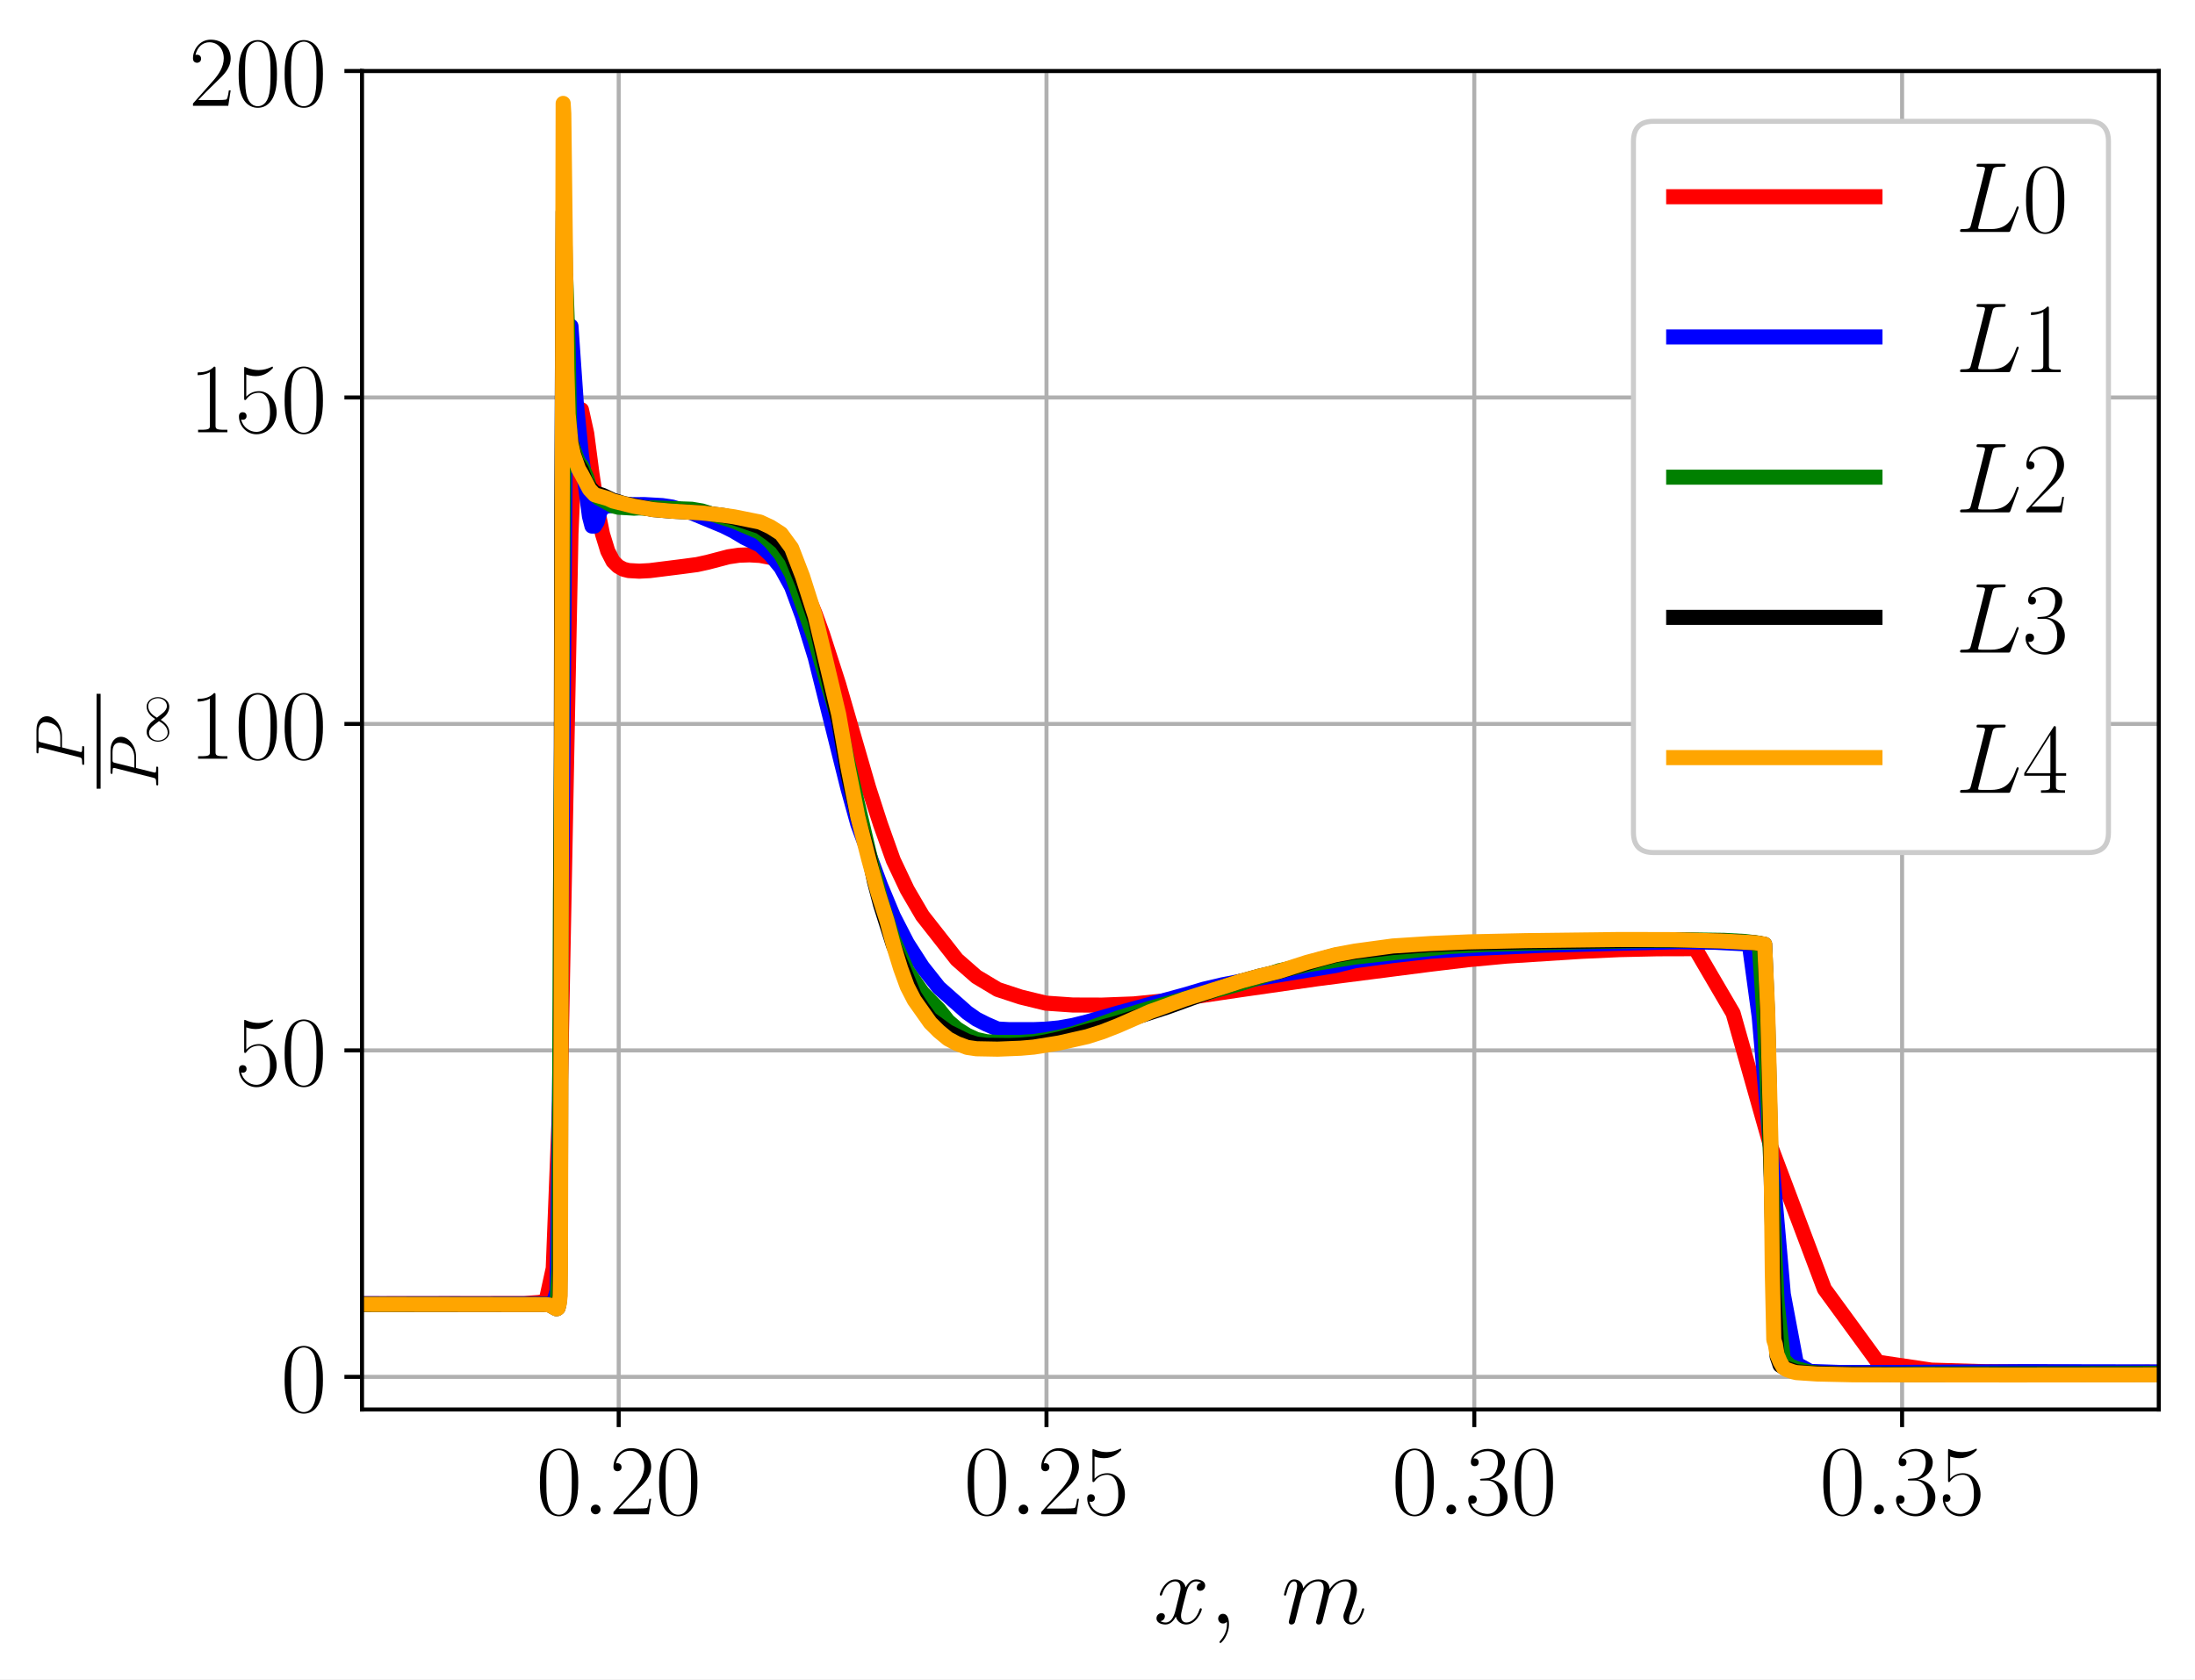
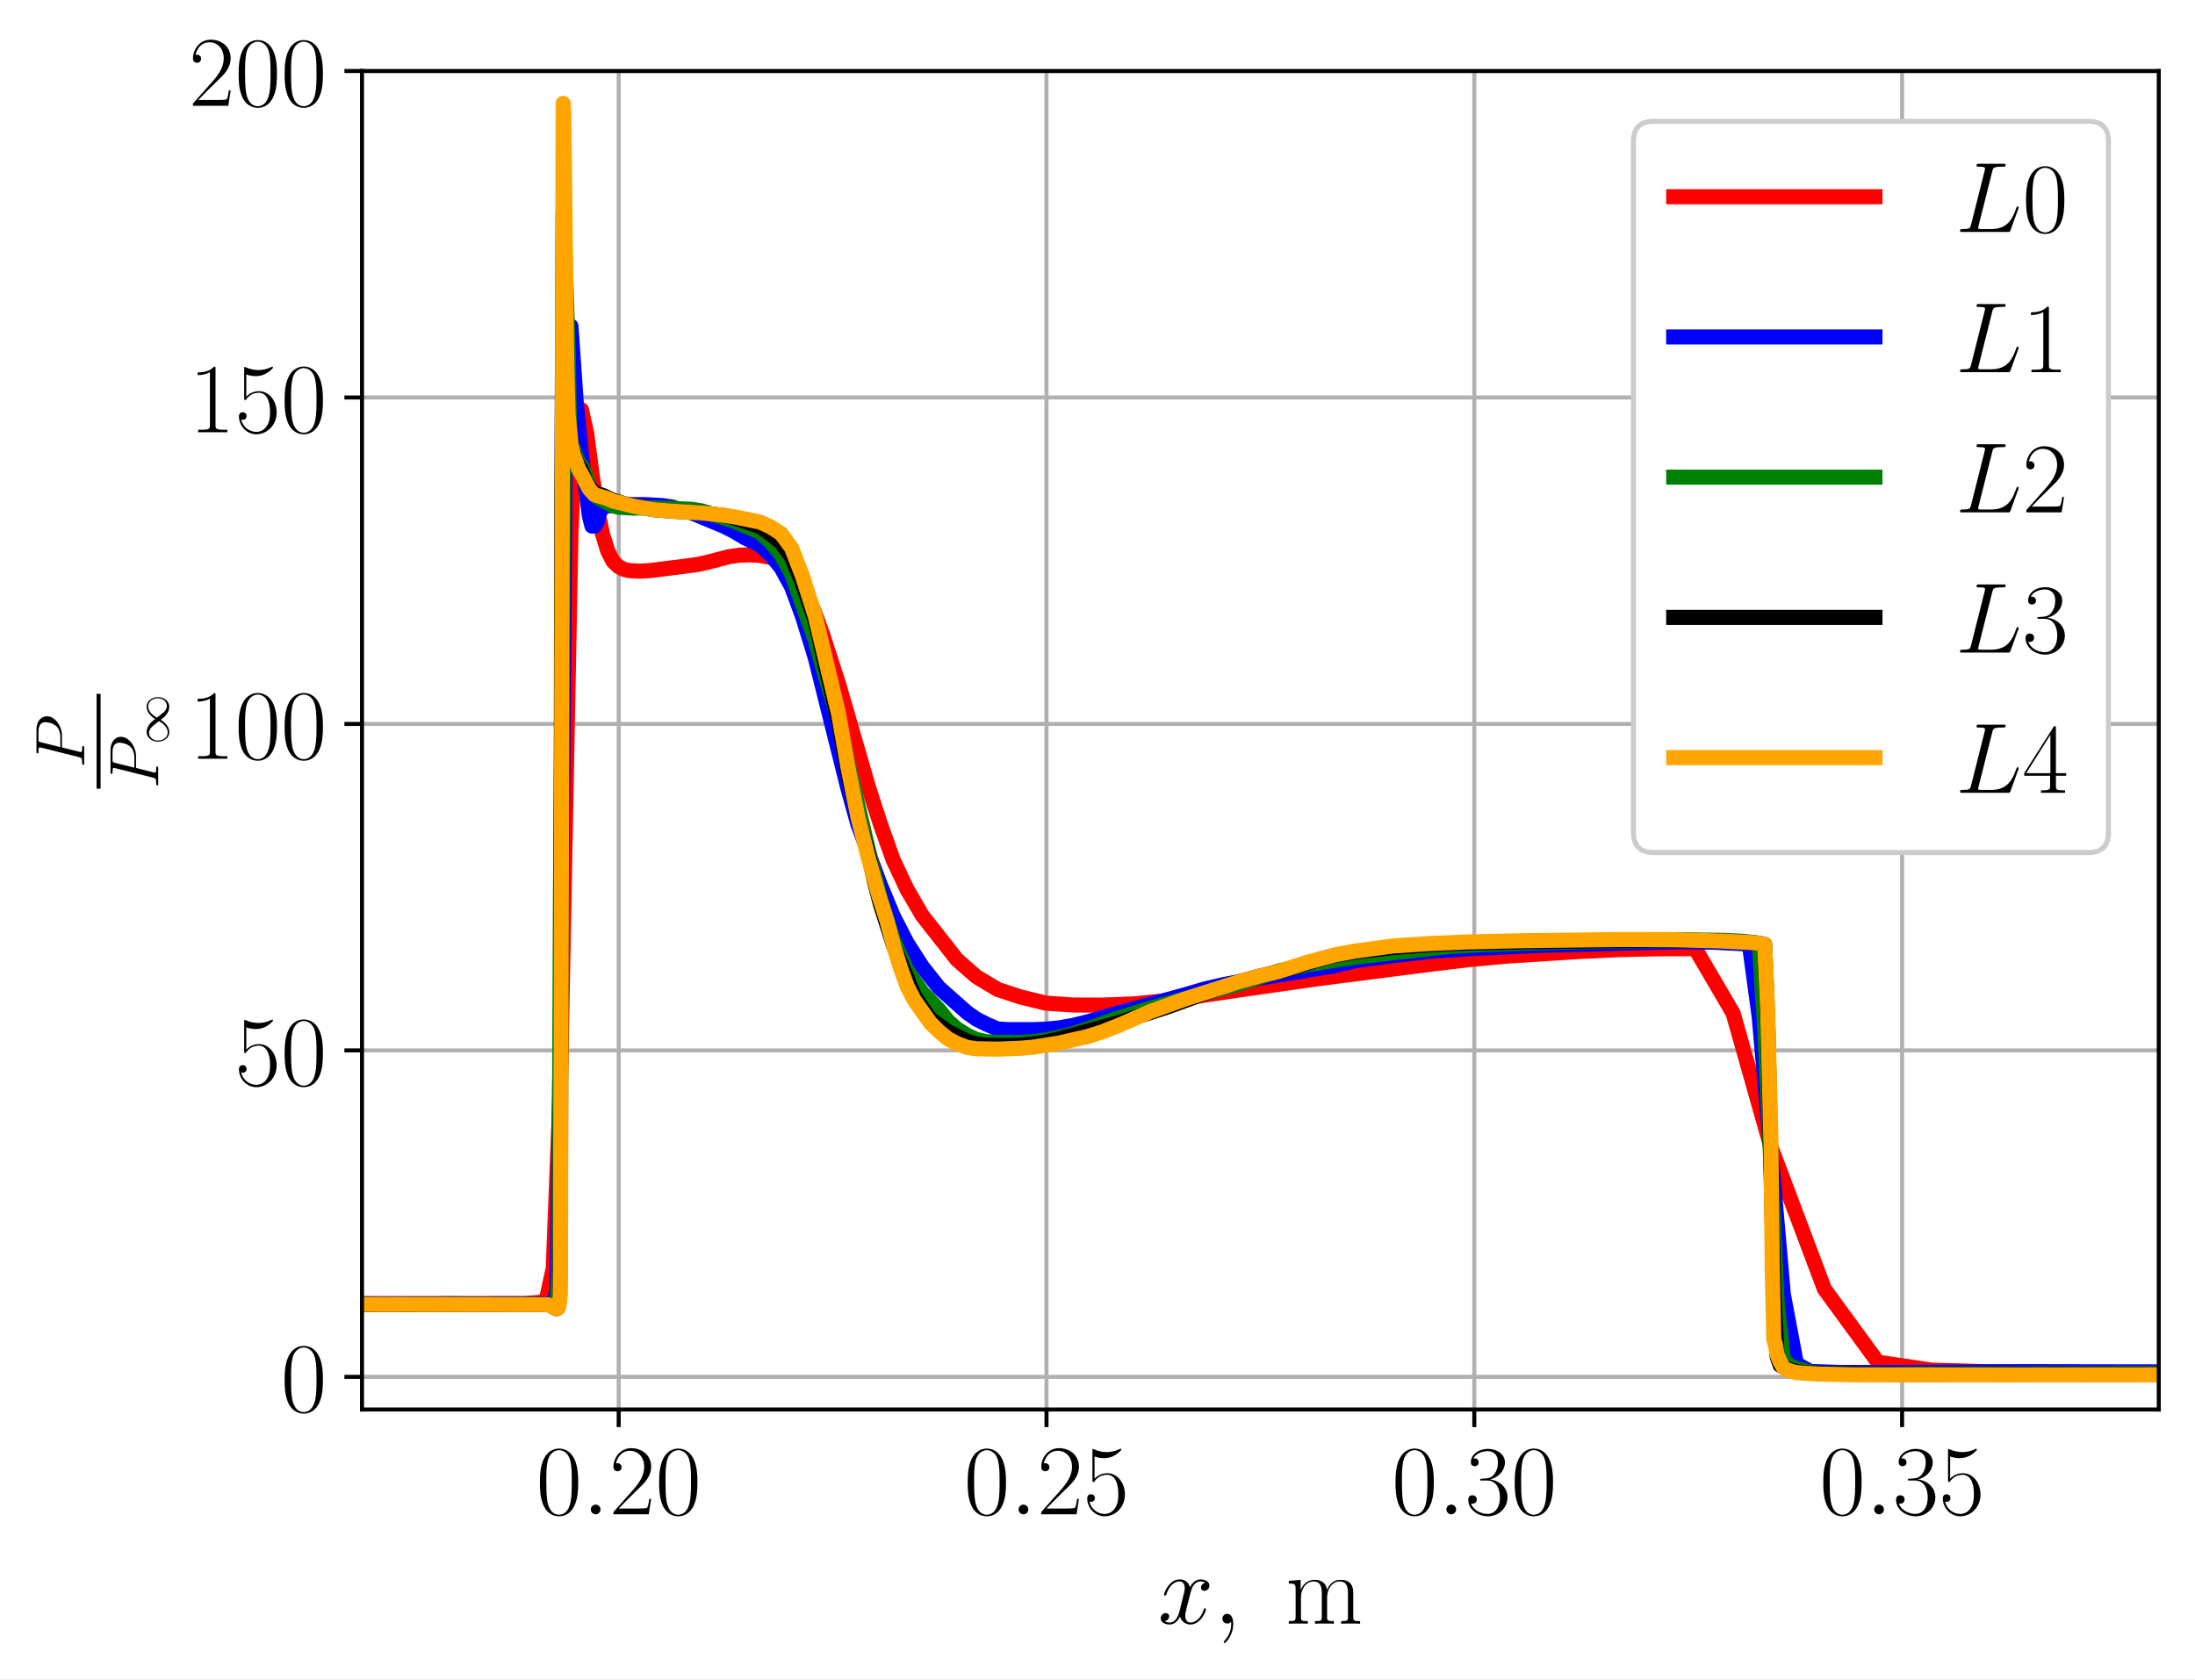
<svg xmlns="http://www.w3.org/2000/svg" xmlns:xlink="http://www.w3.org/1999/xlink" width="436.274pt" height="333.856pt" viewBox="0 0 436.274 333.856" version="1.1">
  <defs>
    <style type="text/css">*{stroke-linejoin: round; stroke-linecap: butt}</style>
  </defs>
  <g id="figure_1">
    <g id="patch_1">
      <path d="M 0 333.856  L 436.274 333.856  L 436.274 0  L 0 0  z " style="fill: #ffffff" />
    </g>
    <g id="axes_1">
      <g id="patch_2">
        <path d="M 71.954 280.23  L 429.074 280.23  L 429.074 14.118  L 71.954 14.118  z " style="fill: #ffffff" />
      </g>
      <g id="matplotlib.axis_1">
        <g id="xtick_1">
          <g id="line2d_1">
-             <path d="M 122.971 280.23  L 122.971 14.118  " clip-path="url(#p721ada5f08)" style="fill: none; stroke: #b0b0b0; stroke-width: 0.8; stroke-linecap: square" />
+             <path d="M 122.971 280.23  L 122.971 14.118  " clip-path="url(#p1823f699b4)" style="fill: none; stroke: #b0b0b0; stroke-width: 0.8; stroke-linecap: square" />
          </g>
          <g id="line2d_2">
            <defs>
-               <path id="m78d16ea866" d="M 0 0  L 0 3.5  " style="stroke: #000000; stroke-width: 0.8" />
-             </defs>
-             <g>
-               <use xlink:href="#m78d16ea866" x="122.971" y="280.23" style="stroke: #000000; stroke-width: 0.8" />
+               <path id="m26d579b863" d="M 0 0  L 0 3.5  " style="stroke: #000000; stroke-width: 0.8" />
+             </defs>
+             <g>
+               <use xlink:href="#m26d579b863" x="122.971" y="280.23" style="stroke: #000000; stroke-width: 0.8" />
            </g>
          </g>
          <g id="text_1">
            <g transform="translate(106.5538 301.0675) scale(0.2 -0.2)">
              <defs>
                <path id="CMR17-30" d="M 2688 2025  C 2688 2416 2682 3080 2413 3591  C 2176 4039 1798 4198 1466 4198  C 1158 4198 768 4058 525 3597  C 269 3118 243 2524 243 2025  C 243 1661 250 1106 448 619  C 723 -39 1216 -128 1466 -128  C 1760 -128 2208 -7 2470 600  C 2662 1042 2688 1559 2688 2025  z M 1466 -26  C 1056 -26 813 325 723 812  C 653 1188 653 1738 653 2096  C 653 2588 653 2997 736 3387  C 858 3929 1216 4096 1466 4096  C 1728 4096 2067 3923 2189 3400  C 2272 3036 2278 2607 2278 2096  C 2278 1680 2278 1169 2202 792  C 2067 95 1690 -26 1466 -26  z " transform="scale(0.015625)" />
                <path id="CMMI12-3a" d="M 1178 307  C 1178 492 1024 619 870 619  C 685 619 557 466 557 313  C 557 128 710 0 864 0  C 1050 0 1178 153 1178 307  z " transform="scale(0.015625)" />
                <path id="CMR17-32" d="M 2669 989  L 2554 989  C 2490 536 2438 459 2413 420  C 2381 369 1920 369 1830 369  L 602 369  C 832 619 1280 1072 1824 1597  C 2214 1967 2669 2402 2669 3035  C 2669 3790 2067 4224 1395 4224  C 691 4224 262 3604 262 3030  C 262 2780 448 2748 525 2748  C 589 2748 781 2787 781 3010  C 781 3207 614 3264 525 3264  C 486 3264 448 3258 422 3245  C 544 3790 915 4058 1306 4058  C 1862 4058 2227 3617 2227 3035  C 2227 2479 1901 2000 1536 1584  L 262 146  L 262 0  L 2515 0  L 2669 989  z " transform="scale(0.015625)" />
              </defs>
              <use xlink:href="#CMR17-30" transform="scale(0.996264)" />
              <use xlink:href="#CMMI12-3a" transform="translate(45.69048 0) scale(0.996264)" />
              <use xlink:href="#CMR17-32" transform="translate(72.78765 0) scale(0.996264)" />
              <use xlink:href="#CMR17-30" transform="translate(118.4781 0) scale(0.996264)" />
            </g>
          </g>
        </g>
        <g id="xtick_2">
          <g id="line2d_3">
-             <path d="M 207.999 280.23  L 207.999 14.118  " clip-path="url(#p721ada5f08)" style="fill: none; stroke: #b0b0b0; stroke-width: 0.8; stroke-linecap: square" />
+             <path d="M 207.999 280.23  L 207.999 14.118  " clip-path="url(#p1823f699b4)" style="fill: none; stroke: #b0b0b0; stroke-width: 0.8; stroke-linecap: square" />
          </g>
          <g id="line2d_4">
            <g>
-               <use xlink:href="#m78d16ea866" x="207.999" y="280.23" style="stroke: #000000; stroke-width: 0.8" />
+               <use xlink:href="#m26d579b863" x="207.999" y="280.23" style="stroke: #000000; stroke-width: 0.8" />
            </g>
          </g>
          <g id="text_2">
            <g transform="translate(191.5824 301.0675) scale(0.2 -0.2)">
              <defs>
                <path id="CMR17-35" d="M 730 3692  C 794 3666 1056 3584 1325 3584  C 1920 3584 2246 3911 2432 4100  C 2432 4157 2432 4192 2394 4192  C 2387 4192 2374 4192 2323 4163  C 2099 4058 1837 3973 1517 3973  C 1325 3973 1037 3999 723 4139  C 653 4171 640 4171 634 4171  C 602 4171 595 4164 595 4037  L 595 2203  C 595 2089 595 2057 659 2057  C 691 2057 704 2070 736 2114  C 941 2401 1222 2522 1542 2522  C 1766 2522 2246 2382 2246 1289  C 2246 1085 2246 715 2054 421  C 1894 159 1645 25 1370 25  C 947 25 518 320 403 814  C 429 807 480 795 506 795  C 589 795 749 840 749 1038  C 749 1210 627 1280 506 1280  C 358 1280 262 1190 262 1011  C 262 454 704 -128 1382 -128  C 2042 -128 2669 440 2669 1264  C 2669 2030 2170 2624 1549 2624  C 1222 2624 947 2503 730 2274  L 730 3692  z " transform="scale(0.015625)" />
              </defs>
              <use xlink:href="#CMR17-30" transform="scale(0.996264)" />
              <use xlink:href="#CMMI12-3a" transform="translate(45.69048 0) scale(0.996264)" />
              <use xlink:href="#CMR17-32" transform="translate(72.78765 0) scale(0.996264)" />
              <use xlink:href="#CMR17-35" transform="translate(118.4781 0) scale(0.996264)" />
            </g>
          </g>
        </g>
        <g id="xtick_3">
          <g id="line2d_5">
-             <path d="M 293.028 280.23  L 293.028 14.118  " clip-path="url(#p721ada5f08)" style="fill: none; stroke: #b0b0b0; stroke-width: 0.8; stroke-linecap: square" />
+             <path d="M 293.028 280.23  L 293.028 14.118  " clip-path="url(#p1823f699b4)" style="fill: none; stroke: #b0b0b0; stroke-width: 0.8; stroke-linecap: square" />
          </g>
          <g id="line2d_6">
            <g>
-               <use xlink:href="#m78d16ea866" x="293.028" y="280.23" style="stroke: #000000; stroke-width: 0.8" />
+               <use xlink:href="#m26d579b863" x="293.028" y="280.23" style="stroke: #000000; stroke-width: 0.8" />
            </g>
          </g>
          <g id="text_3">
            <g transform="translate(276.611 301.0675) scale(0.2 -0.2)">
              <defs>
                <path id="CMR17-33" d="M 1414 2157  C 1984 2157 2234 1662 2234 1090  C 2234 320 1824 25 1453 25  C 1114 25 563 194 390 693  C 422 680 454 680 486 680  C 640 680 755 782 755 948  C 755 1133 614 1216 486 1216  C 378 1216 211 1165 211 926  C 211 335 787 -128 1466 -128  C 2176 -128 2720 430 2720 1085  C 2720 1707 2208 2157 1600 2227  C 2086 2328 2554 2756 2554 3329  C 2554 3820 2048 4179 1472 4179  C 890 4179 378 3829 378 3329  C 378 3110 544 3072 627 3072  C 762 3072 877 3155 877 3321  C 877 3486 762 3569 627 3569  C 602 3569 570 3569 544 3557  C 730 3959 1235 4032 1459 4032  C 1683 4032 2106 3925 2106 3320  C 2106 3143 2080 2828 1862 2550  C 1670 2304 1453 2304 1242 2284  C 1210 2284 1062 2269 1037 2269  C 992 2263 966 2257 966 2208  C 966 2163 973 2157 1101 2157  L 1414 2157  z " transform="scale(0.015625)" />
              </defs>
              <use xlink:href="#CMR17-30" transform="scale(0.996264)" />
              <use xlink:href="#CMMI12-3a" transform="translate(45.69048 0) scale(0.996264)" />
              <use xlink:href="#CMR17-33" transform="translate(72.78765 0) scale(0.996264)" />
              <use xlink:href="#CMR17-30" transform="translate(118.4781 0) scale(0.996264)" />
            </g>
          </g>
        </g>
        <g id="xtick_4">
          <g id="line2d_7">
-             <path d="M 378.056 280.23  L 378.056 14.118  " clip-path="url(#p721ada5f08)" style="fill: none; stroke: #b0b0b0; stroke-width: 0.8; stroke-linecap: square" />
+             <path d="M 378.056 280.23  L 378.056 14.118  " clip-path="url(#p1823f699b4)" style="fill: none; stroke: #b0b0b0; stroke-width: 0.8; stroke-linecap: square" />
          </g>
          <g id="line2d_8">
            <g>
-               <use xlink:href="#m78d16ea866" x="378.056" y="280.23" style="stroke: #000000; stroke-width: 0.8" />
+               <use xlink:href="#m26d579b863" x="378.056" y="280.23" style="stroke: #000000; stroke-width: 0.8" />
            </g>
          </g>
          <g id="text_4">
            <g transform="translate(361.6395 301.0675) scale(0.2 -0.2)">
              <use xlink:href="#CMR17-30" transform="scale(0.996264)" />
              <use xlink:href="#CMMI12-3a" transform="translate(45.69048 0) scale(0.996264)" />
              <use xlink:href="#CMR17-33" transform="translate(72.78765 0) scale(0.996264)" />
              <use xlink:href="#CMR17-35" transform="translate(118.4781 0) scale(0.996264)" />
            </g>
          </g>
        </g>
        <g id="text_5">
-           <g transform="translate(229.2999 322.7801) scale(0.2 -0.2)">
+           <g transform="translate(230.1407 322.7801) scale(0.2 -0.2)">
            <defs>
              <path id="CMMI12-78" d="M 3034 2606  C 2829 2567 2752 2414 2752 2293  C 2752 2139 2874 2088 2963 2088  C 3155 2088 3290 2254 3290 2427  C 3290 2695 2982 2816 2714 2816  C 2323 2816 2106 2433 2048 2312  C 1901 2816 1504 2816 1389 2816  C 736 2816 390 1980 390 1839  C 390 1814 416 1782 461 1782  C 512 1782 525 1820 538 1846  C 755 2555 1184 2689 1370 2689  C 1658 2689 1715 2420 1715 2267  C 1715 2127 1677 1980 1600 1673  L 1382 798  C 1286 415 1101 64 762 64  C 730 64 570 64 435 147  C 666 192 717 383 717 460  C 717 588 621 664 499 664  C 346 664 179 530 179 326  C 179 57 480 -64 755 -64  C 1062 -64 1280 179 1414 441  C 1517 64 1837 -64 2074 -64  C 2726 -64 3072 773 3072 913  C 3072 945 3046 971 3008 971  C 2950 971 2944 939 2925 888  C 2752 326 2381 64 2093 64  C 1869 64 1747 230 1747 492  C 1747 632 1773 734 1875 1156  L 2099 2024  C 2195 2408 2413 2689 2707 2689  C 2720 2689 2899 2689 3034 2606  z " transform="scale(0.015625)" />
              <path id="CMMI12-3b" d="M 1248 -31  C 1248 343 1126 619 864 619  C 659 619 557 453 557 313  C 557 172 653 0 870 0  C 954 0 1024 26 1082 83  C 1094 96 1101 96 1107 96  C 1120 96 1120 5 1120 -27  C 1120 -240 1082 -659 710 -1080  C 640 -1157 640 -1170 640 -1183  C 640 -1216 672 -1248 704 -1248  C 755 -1248 1248 -771 1248 -31  z " transform="scale(0.015625)" />
-               <path id="CMMI12-6d" d="M 1318 1871  C 1331 1910 1491 2229 1728 2433  C 1894 2586 2112 2689 2362 2689  C 2618 2689 2707 2497 2707 2242  C 2707 2203 2707 2076 2630 1775  L 2470 1118  C 2419 926 2298 453 2285 383  C 2259 287 2221 121 2221 96  C 2221 6 2291 -64 2387 -64  C 2579 -64 2611 83 2669 313  L 3053 1839  C 3066 1890 3398 2689 4102 2689  C 4358 2689 4448 2497 4448 2242  C 4448 1884 4198 1188 4058 805  C 4000 651 3968 568 3968 453  C 3968 166 4166 -64 4474 -64  C 5069 -64 5293 875 5293 913  C 5293 945 5267 971 5229 971  C 5171 971 5165 952 5133 843  C 4986 332 4749 64 4493 64  C 4429 64 4326 64 4326 269  C 4326 436 4403 640 4429 710  C 4544 1018 4832 1773 4832 2145  C 4832 2528 4608 2816 4122 2816  C 3693 2816 3347 2574 3091 2197  C 3072 2542 2861 2816 2381 2816  C 1811 2816 1510 2415 1395 2255  C 1376 2618 1114 2816 832 2816  C 646 2816 499 2727 378 2484  C 262 2254 173 1865 173 1839  C 173 1814 198 1782 243 1782  C 294 1782 301 1788 339 1935  C 435 2312 557 2689 813 2689  C 960 2689 1011 2586 1011 2395  C 1011 2254 947 2005 902 1807  L 723 1118  C 698 996 627 709 595 594  C 550 428 480 128 480 96  C 480 6 550 -64 646 -64  C 723 -64 813 -26 864 70  C 877 102 934 326 966 453  L 1107 1028  L 1318 1871  z " transform="scale(0.015625)" />
+               <path id="CMR17-6d" d="M 4326 1933  C 4326 2252 4269 2790 3507 2790  C 3072 2790 2771 2496 2656 2151  L 2650 2151  C 2573 2676 2195 2790 1837 2790  C 1331 2790 1069 2400 973 2144  L 966 2144  L 966 2790  L 211 2720  L 211 2554  C 589 2554 646 2515 646 2208  L 646 428  C 646 184 621 153 211 153  L 211 -13  C 365 0 646 0 813 0  C 979 0 1267 0 1421 -13  L 1421 153  C 1011 153 986 178 986 428  L 986 1658  C 986 2247 1344 2688 1792 2688  C 2266 2688 2317 2266 2317 1958  L 2317 428  C 2317 184 2291 153 1882 153  L 1882 -13  C 2035 0 2317 0 2483 0  C 2650 0 2938 0 3091 -13  L 3091 153  C 2682 153 2656 178 2656 428  L 2656 1658  C 2656 2247 3014 2688 3462 2688  C 3936 2688 3987 2266 3987 1958  L 3987 428  C 3987 184 3962 153 3552 153  L 3552 -13  C 3706 0 3987 0 4154 0  C 4320 0 4608 0 4762 -13  L 4762 153  C 4352 153 4326 178 4326 428  L 4326 1933  z " transform="scale(0.015625)" />
            </defs>
            <use xlink:href="#CMMI12-78" transform="scale(0.996264)" />
            <use xlink:href="#CMMI12-3b" transform="translate(55.43406 0) scale(0.996264)" />
-             <use xlink:href="#CMMI12-6d" transform="translate(126.8097 0) scale(0.996264)" />
+             <use xlink:href="#CMR17-6d" transform="translate(126.8097 0) scale(0.996264)" />
          </g>
        </g>
      </g>
      <g id="matplotlib.axis_2">
        <g id="ytick_1">
          <g id="line2d_9">
-             <path d="M 71.954 273.74  L 429.074 273.74  " clip-path="url(#p721ada5f08)" style="fill: none; stroke: #b0b0b0; stroke-width: 0.8; stroke-linecap: square" />
+             <path d="M 71.954 273.74  L 429.074 273.74  " clip-path="url(#p1823f699b4)" style="fill: none; stroke: #b0b0b0; stroke-width: 0.8; stroke-linecap: square" />
          </g>
          <g id="line2d_10">
            <defs>
-               <path id="m2d31c6b2ad" d="M 0 0  L -3.5 0  " style="stroke: #000000; stroke-width: 0.8" />
-             </defs>
-             <g>
-               <use xlink:href="#m2d31c6b2ad" x="71.954" y="273.74" style="stroke: #000000; stroke-width: 0.8" />
+               <path id="m9613c05d46" d="M 0 0  L -3.5 0  " style="stroke: #000000; stroke-width: 0.8" />
+             </defs>
+             <g>
+               <use xlink:href="#m9613c05d46" x="71.954" y="273.74" style="stroke: #000000; stroke-width: 0.8" />
            </g>
          </g>
          <g id="text_6">
            <g transform="translate(55.81545 280.6585) scale(0.2 -0.2)">
              <use xlink:href="#CMR17-30" transform="scale(0.996264)" />
            </g>
          </g>
        </g>
        <g id="ytick_2">
          <g id="line2d_11">
-             <path d="M 71.954 208.835  L 429.074 208.835  " clip-path="url(#p721ada5f08)" style="fill: none; stroke: #b0b0b0; stroke-width: 0.8; stroke-linecap: square" />
+             <path d="M 71.954 208.835  L 429.074 208.835  " clip-path="url(#p1823f699b4)" style="fill: none; stroke: #b0b0b0; stroke-width: 0.8; stroke-linecap: square" />
          </g>
          <g id="line2d_12">
            <g>
-               <use xlink:href="#m2d31c6b2ad" x="71.954" y="208.835" style="stroke: #000000; stroke-width: 0.8" />
+               <use xlink:href="#m9613c05d46" x="71.954" y="208.835" style="stroke: #000000; stroke-width: 0.8" />
            </g>
          </g>
          <g id="text_7">
            <g transform="translate(46.67736 215.7531) scale(0.2 -0.2)">
              <use xlink:href="#CMR17-35" transform="scale(0.996264)" />
              <use xlink:href="#CMR17-30" transform="translate(45.69048 0) scale(0.996264)" />
            </g>
          </g>
        </g>
        <g id="ytick_3">
          <g id="line2d_13">
-             <path d="M 71.954 143.929  L 429.074 143.929  " clip-path="url(#p721ada5f08)" style="fill: none; stroke: #b0b0b0; stroke-width: 0.8; stroke-linecap: square" />
+             <path d="M 71.954 143.929  L 429.074 143.929  " clip-path="url(#p1823f699b4)" style="fill: none; stroke: #b0b0b0; stroke-width: 0.8; stroke-linecap: square" />
          </g>
          <g id="line2d_14">
            <g>
-               <use xlink:href="#m2d31c6b2ad" x="71.954" y="143.929" style="stroke: #000000; stroke-width: 0.8" />
+               <use xlink:href="#m9613c05d46" x="71.954" y="143.929" style="stroke: #000000; stroke-width: 0.8" />
            </g>
          </g>
          <g id="text_8">
            <g transform="translate(37.53926 150.8477) scale(0.2 -0.2)">
              <defs>
                <path id="CMR17-31" d="M 1702 4058  C 1702 4192 1696 4192 1606 4192  C 1357 3916 979 3827 621 3827  C 602 3827 570 3827 563 3808  C 557 3795 557 3782 557 3648  C 755 3648 1088 3686 1344 3839  L 1344 461  C 1344 236 1331 160 781 160  L 589 160  L 589 0  C 896 0 1216 0 1523 0  C 1830 0 2150 0 2458 0  L 2458 160  L 2266 160  C 1715 160 1702 230 1702 458  L 1702 4058  z " transform="scale(0.015625)" />
              </defs>
              <use xlink:href="#CMR17-31" transform="scale(0.996264)" />
              <use xlink:href="#CMR17-30" transform="translate(45.69048 0) scale(0.996264)" />
              <use xlink:href="#CMR17-30" transform="translate(91.38095 0) scale(0.996264)" />
            </g>
          </g>
        </g>
        <g id="ytick_4">
          <g id="line2d_15">
-             <path d="M 71.954 79.024  L 429.074 79.024  " clip-path="url(#p721ada5f08)" style="fill: none; stroke: #b0b0b0; stroke-width: 0.8; stroke-linecap: square" />
+             <path d="M 71.954 79.024  L 429.074 79.024  " clip-path="url(#p1823f699b4)" style="fill: none; stroke: #b0b0b0; stroke-width: 0.8; stroke-linecap: square" />
          </g>
          <g id="line2d_16">
            <g>
-               <use xlink:href="#m2d31c6b2ad" x="71.954" y="79.024" style="stroke: #000000; stroke-width: 0.8" />
+               <use xlink:href="#m9613c05d46" x="71.954" y="79.024" style="stroke: #000000; stroke-width: 0.8" />
            </g>
          </g>
          <g id="text_9">
            <g transform="translate(37.53926 85.94236) scale(0.2 -0.2)">
              <use xlink:href="#CMR17-31" transform="scale(0.996264)" />
              <use xlink:href="#CMR17-35" transform="translate(45.69048 0) scale(0.996264)" />
              <use xlink:href="#CMR17-30" transform="translate(91.38095 0) scale(0.996264)" />
            </g>
          </g>
        </g>
        <g id="ytick_5">
          <g id="line2d_17">
-             <path d="M 71.954 14.118  L 429.074 14.118  " clip-path="url(#p721ada5f08)" style="fill: none; stroke: #b0b0b0; stroke-width: 0.8; stroke-linecap: square" />
+             <path d="M 71.954 14.118  L 429.074 14.118  " clip-path="url(#p1823f699b4)" style="fill: none; stroke: #b0b0b0; stroke-width: 0.8; stroke-linecap: square" />
          </g>
          <g id="line2d_18">
            <g>
-               <use xlink:href="#m2d31c6b2ad" x="71.954" y="14.118" style="stroke: #000000; stroke-width: 0.8" />
+               <use xlink:href="#m9613c05d46" x="71.954" y="14.118" style="stroke: #000000; stroke-width: 0.8" />
            </g>
          </g>
          <g id="text_10">
            <g transform="translate(37.53926 21.037) scale(0.2 -0.2)">
              <use xlink:href="#CMR17-32" transform="scale(0.996264)" />
              <use xlink:href="#CMR17-30" transform="translate(45.69048 0) scale(0.996264)" />
              <use xlink:href="#CMR17-30" transform="translate(91.38095 0) scale(0.996264)" />
            </g>
          </g>
        </g>
        <g id="text_11">
          <g transform="translate(24.57609 156.8063) rotate(-90) scale(0.2 -0.2)">
            <defs>
              <path id="CMMI12-50" d="M 1894 2023  L 2970 2023  C 3853 2023 4736 2673 4736 3401  C 4736 3898 4314 4352 3507 4352  L 1530 4352  C 1408 4352 1350 4352 1350 4231  C 1350 4167 1408 4167 1504 4167  C 1894 4167 1894 4116 1894 4046  C 1894 4034 1894 3995 1869 3899  L 1005 472  C 947 249 934 185 486 185  C 365 185 301 185 301 70  C 301 0 358 0 397 0  C 518 0 646 0 768 0  L 1517 0  C 1638 0 1773 0 1894 0  C 1946 0 2016 0 2016 121  C 2016 185 1958 185 1862 185  C 1478 185 1472 230 1472 293  C 1472 325 1478 369 1485 401  L 1894 2023  z M 2355 3930  C 2413 4167 2438 4167 2688 4167  L 3322 4167  C 3802 4167 4198 4013 4198 3535  C 4198 3369 4115 2827 3821 2534  C 3712 2419 3405 2176 2822 2176  L 1920 2176  L 2355 3930  z " transform="scale(0.015625)" />
              <path id="CMSY10-31" d="M 3251 1730  C 2906 2166 2829 2262 2630 2422  C 2272 2710 1914 2825 1587 2825  C 838 2825 352 2122 352 1374  C 352 639 826 -70 1562 -70  C 2298 -70 2829 511 3142 1022  C 3488 588 3565 492 3763 332  C 4122 45 4480 -70 4806 -70  C 5555 -70 6042 633 6042 1380  C 6042 2115 5568 2825 4832 2825  C 4096 2825 3565 2242 3251 1730  z M 3418 1514  C 3680 1975 4154 2620 4877 2620  C 5555 2620 5901 1955 5901 1380  C 5901 753 5472 236 4909 236  C 4538 236 4250 505 4115 638  C 3955 811 3808 1009 3418 1514  z M 2976 1240  C 2714 780 2240 134 1517 134  C 838 134 493 799 493 1374  C 493 2000 922 2518 1485 2518  C 1856 2518 2144 2249 2278 2115  C 2438 1943 2586 1744 2976 1240  z " transform="scale(0.015625)" />
            </defs>
            <use xlink:href="#CMMI12-50" transform="translate(20.41376 39.2261) scale(0.697382)" />
            <use xlink:href="#CMMI12-50" transform="translate(0 -34.35525) scale(0.697382)" />
            <use xlink:href="#CMSY10-31" transform="translate(44.01386 -44.81595) scale(0.498132)" />
            <path d="M 0 22.914  L 94.325 22.914  L 94.325 26.899  L 0 26.899  L 0 22.914  z " />
          </g>
        </g>
      </g>
      <g id="line2d_19">
-         <path d="M -1 259.302  L 40.645 259.239  L 104.234 259.167  L 107.098 258.952  L 108.53 258.711  L 109.961 252.163  L 111.393 215.671  L 113.482 106.061  L 114.526 82.161  L 115.57 81.463  L 116.614 86.18  L 117.658 94.196  L 118.702 101.005  L 119.746 106.154  L 120.79 109.541  L 121.835 111.582  L 122.879 112.614  L 123.923 113.176  L 124.967 113.439  L 127.055 113.558  L 129.144 113.449  L 132.276 113.056  L 135.408 112.663  L 138.541 112.248  L 140.629 111.79  L 144.806 110.696  L 146.894 110.386  L 148.982 110.311  L 151.07 110.431  L 153.159 110.824  L 154.203 111.182  L 155.247 111.713  L 156.291 112.419  L 157.335 113.36  L 158.39 114.708  L 159.51 116.512  L 160.729 118.959  L 162.043 122.115  L 163.47 126.04  L 166.698 136.065  L 172.655 156.626  L 174.997 163.868  L 177.544 171.015  L 180.315 176.879  L 183.332 182.044  L 190.185 190.774  L 194.07 194.183  L 198.291 196.717  L 202.879 198.227  L 207.856 199.44  L 213.248 199.814  L 219.075 199.832  L 225.354 199.595  L 232.086 198.926  L 246.737 196.756  L 261.773 194.601  L 284.326 191.701  L 291.844 190.801  L 299.362 190.094  L 314.397 189.139  L 321.915 188.799  L 329.433 188.631  L 336.951 188.611  L 344.468 201.453  L 351.986 228.041  L 362.615 256.272  L 373.243 270.828  L 383.872 272.404  L 394.5 272.717  L 415.758 272.879  L 437.274 272.785  L 437.274 272.785  " clip-path="url(#p721ada5f08)" style="fill: none; stroke: #ff0000; stroke-width: 3; stroke-linecap: square" />
+         <path d="M -1 259.302  L 40.645 259.239  L 104.234 259.167  L 107.098 258.952  L 108.53 258.711  L 109.961 252.163  L 111.393 215.671  L 113.482 106.061  L 114.526 82.161  L 115.57 81.463  L 116.614 86.18  L 117.658 94.196  L 118.702 101.005  L 119.746 106.154  L 120.79 109.541  L 121.835 111.582  L 122.879 112.614  L 123.923 113.176  L 124.967 113.439  L 127.055 113.558  L 129.144 113.449  L 132.276 113.056  L 135.408 112.663  L 138.541 112.248  L 140.629 111.79  L 144.806 110.696  L 146.894 110.386  L 148.982 110.311  L 151.07 110.431  L 153.159 110.824  L 154.203 111.182  L 155.247 111.713  L 156.291 112.419  L 157.335 113.36  L 158.39 114.708  L 159.51 116.512  L 160.729 118.959  L 162.043 122.115  L 163.47 126.04  L 166.698 136.065  L 172.655 156.626  L 174.997 163.868  L 177.544 171.015  L 180.315 176.879  L 183.332 182.044  L 190.185 190.774  L 194.07 194.183  L 198.291 196.717  L 202.879 198.227  L 207.856 199.44  L 213.248 199.814  L 219.075 199.832  L 225.354 199.595  L 232.086 198.926  L 246.737 196.756  L 261.773 194.601  L 284.326 191.701  L 291.844 190.801  L 299.362 190.094  L 314.397 189.139  L 321.915 188.799  L 329.433 188.631  L 336.951 188.611  L 344.468 201.453  L 351.986 228.041  L 362.615 256.272  L 373.243 270.828  L 383.872 272.404  L 394.5 272.717  L 415.758 272.879  L 437.274 272.785  L 437.274 272.785  " clip-path="url(#p1823f699b4)" style="fill: none; stroke: #ff0000; stroke-width: 3; stroke-linecap: square" />
      </g>
      <g id="line2d_20">
-         <path d="M -1 259.154  L 109.961 259.235  L 110.716 256.651  L 111.393 203.558  L 111.933 144.264  L 112.437 75.856  L 112.917 64.846  L 113.482 64.846  L 114.526 79.923  L 115.57 90.51  L 117.157 102.647  L 117.658 104.589  L 118.175 104.587  L 118.702 103.707  L 119.205 101.879  L 119.746 100.894  L 120.79 100.58  L 123.923 100.334  L 128.099 100.322  L 131.644 100.52  L 133.58 100.81  L 137.497 101.972  L 143.761 104.565  L 145.85 105.61  L 147.938 106.865  L 151.07 108.382  L 153.159 110.309  L 155.247 112.862  L 157.335 116.665  L 159.51 122.551  L 162.043 130.77  L 168.52 156.705  L 170.501 163.863  L 174.997 176.012  L 177.544 182.141  L 180.315 187.53  L 183.332 192.22  L 186.615 196.358  L 192.223 201.322  L 194.07 202.618  L 196.072 203.624  L 198.291 204.586  L 200.569 204.713  L 205.47 204.711  L 207.856 204.616  L 210.526 204.359  L 213.248 203.877  L 216.107 203.167  L 222.219 201.414  L 235.54 197.781  L 239.25 196.676  L 242.924 195.809  L 246.737 195.066  L 265.403 191.968  L 269.291 191.013  L 276.808 189.993  L 284.326 189.132  L 291.844 188.616  L 306.879 187.929  L 333.661 187.229  L 340.823 187.334  L 347.687 187.686  L 349.657 202.149  L 354.445 257.293  L 357.054 271.151  L 359.787 272.663  L 365.426 272.859  L 375.748 272.872  L 402.292 272.709  L 437.274 272.769  L 437.274 272.769  " clip-path="url(#p721ada5f08)" style="fill: none; stroke: #0000ff; stroke-width: 3; stroke-linecap: square" />
+         <path d="M -1 259.154  L 109.961 259.235  L 110.716 256.651  L 111.393 203.558  L 111.933 144.264  L 112.437 75.856  L 112.917 64.846  L 113.482 64.846  L 114.526 79.923  L 115.57 90.51  L 117.157 102.647  L 117.658 104.589  L 118.175 104.587  L 118.702 103.707  L 119.205 101.879  L 119.746 100.894  L 120.79 100.58  L 123.923 100.334  L 128.099 100.322  L 131.644 100.52  L 133.58 100.81  L 137.497 101.972  L 143.761 104.565  L 145.85 105.61  L 147.938 106.865  L 151.07 108.382  L 153.159 110.309  L 155.247 112.862  L 157.335 116.665  L 159.51 122.551  L 162.043 130.77  L 168.52 156.705  L 170.501 163.863  L 174.997 176.012  L 177.544 182.141  L 180.315 187.53  L 183.332 192.22  L 186.615 196.358  L 192.223 201.322  L 194.07 202.618  L 196.072 203.624  L 198.291 204.586  L 200.569 204.713  L 205.47 204.711  L 207.856 204.616  L 210.526 204.359  L 213.248 203.877  L 216.107 203.167  L 222.219 201.414  L 235.54 197.781  L 239.25 196.676  L 242.924 195.809  L 246.737 195.066  L 265.403 191.968  L 269.291 191.013  L 276.808 189.993  L 284.326 189.132  L 291.844 188.616  L 306.879 187.929  L 333.661 187.229  L 340.823 187.334  L 347.687 187.686  L 349.657 202.149  L 354.445 257.293  L 357.054 271.151  L 359.787 272.663  L 365.426 272.859  L 375.748 272.872  L 402.292 272.709  L 437.274 272.769  L 437.274 272.769  " clip-path="url(#p1823f699b4)" style="fill: none; stroke: #0000ff; stroke-width: 3; stroke-linecap: square" />
      </g>
      <g id="line2d_21">
-         <path d="M -1 259.232  L 108.53 259.381  L 110.716 259.521  L 111.084 252.343  L 111.393 178.575  L 111.933 105.481  L 112.437 54.876  L 112.917 69.016  L 113.202 84.946  L 113.482 87.823  L 114.526 90.807  L 115.019 92.008  L 115.57 92.588  L 116.614 94.902  L 117.157 96.877  L 118.905 98.958  L 121.835 100.564  L 122.879 100.84  L 124.967 100.962  L 126.011 101.03  L 127.027 100.975  L 128.099 101.032  L 129.768 100.972  L 137.497 101.249  L 139.526 101.59  L 145.85 103.6  L 151.07 105.836  L 153.159 107.752  L 155.247 110.282  L 157.335 114.089  L 162.043 127.284  L 164.277 135.248  L 166.698 143.132  L 168.52 151.576  L 172.655 169.243  L 174.997 178.724  L 177.544 186.777  L 180.315 193.027  L 183.332 197.332  L 186.615 200.709  L 188.432 203.004  L 190.185 204.533  L 192.223 205.814  L 194.07 206.663  L 196.072 207.108  L 198.291 207.251  L 202.879 207.243  L 205.47 207.081  L 207.856 206.73  L 210.526 206.215  L 213.248 205.526  L 216.107 204.586  L 222.219 202.399  L 228.582 200.459  L 246.737 195.5  L 254.255 193.004  L 259.734 191.824  L 269.291 190.279  L 287.943 188.185  L 295.332 187.766  L 314.397 187.223  L 335.397 186.864  L 342.675 186.96  L 346.889 187.189  L 349.657 187.532  L 350.737 203.991  L 353.204 258.819  L 354.445 270.263  L 355.757 271.542  L 357.054 272.086  L 359.787 272.816  L 362.615 273.093  L 365.426 273.179  L 378.358 273.183  L 410.208 273.115  L 437.274 273.025  L 437.274 273.025  " clip-path="url(#p721ada5f08)" style="fill: none; stroke: #008000; stroke-width: 3; stroke-linecap: square" />
+         <path d="M -1 259.232  L 108.53 259.381  L 110.716 259.521  L 111.084 252.343  L 111.393 178.575  L 111.933 105.481  L 112.437 54.876  L 112.917 69.016  L 113.202 84.946  L 113.482 87.823  L 114.526 90.807  L 115.019 92.008  L 115.57 92.588  L 116.614 94.902  L 117.157 96.877  L 118.905 98.958  L 121.835 100.564  L 122.879 100.84  L 124.967 100.962  L 126.011 101.03  L 127.027 100.975  L 128.099 101.032  L 129.768 100.972  L 137.497 101.249  L 139.526 101.59  L 145.85 103.6  L 151.07 105.836  L 153.159 107.752  L 155.247 110.282  L 157.335 114.089  L 162.043 127.284  L 164.277 135.248  L 166.698 143.132  L 168.52 151.576  L 172.655 169.243  L 174.997 178.724  L 177.544 186.777  L 180.315 193.027  L 183.332 197.332  L 186.615 200.709  L 188.432 203.004  L 190.185 204.533  L 192.223 205.814  L 194.07 206.663  L 196.072 207.108  L 198.291 207.251  L 202.879 207.243  L 205.47 207.081  L 207.856 206.73  L 210.526 206.215  L 213.248 205.526  L 216.107 204.586  L 222.219 202.399  L 228.582 200.459  L 246.737 195.5  L 254.255 193.004  L 259.734 191.824  L 269.291 190.279  L 287.943 188.185  L 295.332 187.766  L 314.397 187.223  L 335.397 186.864  L 342.675 186.96  L 346.889 187.189  L 349.657 187.532  L 350.737 203.991  L 353.204 258.819  L 354.445 270.263  L 355.757 271.542  L 357.054 272.086  L 359.787 272.816  L 362.615 273.093  L 365.426 273.179  L 378.358 273.183  L 410.208 273.115  L 437.274 273.025  L 437.274 273.025  " clip-path="url(#p1823f699b4)" style="fill: none; stroke: #008000; stroke-width: 3; stroke-linecap: square" />
      </g>
      <g id="line2d_22">
-         <path d="M -1 259.223  L 108.53 259.364  L 109.262 259.451  L 109.961 259.858  L 110.553 260.184  L 110.716 260.173  L 110.922 260.001  L 111.084 259.249  L 111.252 257.641  L 111.393 240.685  L 111.663 100.385  L 111.933 42.129  L 112.196 42.138  L 112.668 78.066  L 112.917 84.298  L 113.482 87.742  L 113.964 89.927  L 114.526 91.716  L 115.57 93.421  L 116.321 95.447  L 117.157 96.829  L 118.175 97.96  L 119.746 98.47  L 121.835 99.452  L 123.923 100.1  L 129.768 101.304  L 133.58 101.63  L 139.526 101.943  L 143.761 102.485  L 145.85 102.933  L 151.07 104.701  L 153.159 106.158  L 155.247 107.876  L 157.335 110.778  L 159.51 116.054  L 162.043 123.447  L 164.277 133.345  L 166.698 143.434  L 168.52 153.839  L 170.501 162.526  L 172.655 169.833  L 173.811 175.276  L 174.997 179.806  L 177.544 187.84  L 181.715 197.921  L 183.332 200.401  L 184.905 202.572  L 188.432 205.127  L 192.223 206.998  L 194.07 207.577  L 196.072 207.817  L 200.569 207.869  L 202.879 207.78  L 205.47 207.547  L 207.856 207.141  L 210.526 206.562  L 222.219 203.35  L 228.582 201.323  L 232.086 200.185  L 242.924 196.246  L 246.737 195.059  L 250.362 194.058  L 254.255 193.177  L 262.503 190.703  L 265.403 189.935  L 269.291 189.281  L 276.808 188.383  L 284.326 187.819  L 291.844 187.484  L 303.254 187.262  L 331.696 186.871  L 342.014 187.07  L 348.694 187.437  L 350.737 187.747  L 351.34 202.649  L 352.56 256.837  L 353.204 269.645  L 353.805 271.414  L 354.445 271.821  L 356.378 272.489  L 357.054 272.715  L 359.787 272.966  L 365.426 273.153  L 381.068 273.294  L 437.274 273.227  L 437.274 273.227  " clip-path="url(#p721ada5f08)" style="fill: none; stroke: #000000; stroke-width: 3; stroke-linecap: square" />
+         <path d="M -1 259.223  L 108.53 259.364  L 109.262 259.451  L 109.961 259.858  L 110.553 260.184  L 110.716 260.173  L 110.922 260.001  L 111.084 259.249  L 111.252 257.641  L 111.393 240.685  L 111.663 100.385  L 111.933 42.129  L 112.196 42.138  L 112.668 78.066  L 112.917 84.298  L 113.482 87.742  L 113.964 89.927  L 114.526 91.716  L 115.57 93.421  L 116.321 95.447  L 117.157 96.829  L 118.175 97.96  L 119.746 98.47  L 121.835 99.452  L 123.923 100.1  L 129.768 101.304  L 133.58 101.63  L 139.526 101.943  L 143.761 102.485  L 145.85 102.933  L 151.07 104.701  L 153.159 106.158  L 155.247 107.876  L 157.335 110.778  L 159.51 116.054  L 162.043 123.447  L 164.277 133.345  L 166.698 143.434  L 168.52 153.839  L 170.501 162.526  L 172.655 169.833  L 173.811 175.276  L 174.997 179.806  L 177.544 187.84  L 181.715 197.921  L 183.332 200.401  L 184.905 202.572  L 188.432 205.127  L 192.223 206.998  L 194.07 207.577  L 196.072 207.817  L 200.569 207.869  L 202.879 207.78  L 205.47 207.547  L 207.856 207.141  L 210.526 206.562  L 222.219 203.35  L 228.582 201.323  L 232.086 200.185  L 242.924 196.246  L 246.737 195.059  L 250.362 194.058  L 254.255 193.177  L 262.503 190.703  L 265.403 189.935  L 269.291 189.281  L 276.808 188.383  L 284.326 187.819  L 291.844 187.484  L 303.254 187.262  L 331.696 186.871  L 342.014 187.07  L 348.694 187.437  L 350.737 187.747  L 351.34 202.649  L 352.56 256.837  L 353.204 269.645  L 353.805 271.414  L 354.445 271.821  L 356.378 272.489  L 357.054 272.715  L 359.787 272.966  L 365.426 273.153  L 381.068 273.294  L 437.274 273.227  L 437.274 273.227  " clip-path="url(#p1823f699b4)" style="fill: none; stroke: #000000; stroke-width: 3; stroke-linecap: square" />
      </g>
      <g id="line2d_23">
-         <path d="M -1 259.227  L 108.53 259.375  L 109.262 259.464  L 109.961 259.881  L 110.553 260.204  L 110.716 260.193  L 110.922 260.061  L 111.179 259.103  L 111.328 257.678  L 111.393 252.282  L 111.933 20.56  L 112.058 22.599  L 112.668 73.482  L 112.917 82.303  L 113.482 88.181  L 113.964 90.329  L 115.001 93.267  L 115.57 94.241  L 117.157 97.273  L 118.175 98.362  L 120.79 99.124  L 121.835 99.607  L 125.934 100.636  L 129.768 101.312  L 133.58 101.633  L 139.526 101.982  L 143.761 102.45  L 145.87 102.745  L 151.07 103.794  L 153.159 104.764  L 155.247 106.103  L 157.335 108.945  L 159.51 114.575  L 162.043 122.534  L 166.698 142.046  L 168.52 152.435  L 170.501 162.406  L 172.655 170.786  L 174.524 177.53  L 176.274 183.001  L 177.657 188.159  L 179.002 192.516  L 180.315 196.121  L 181.715 198.837  L 184.905 203.348  L 186.615 205.043  L 188.432 206.543  L 190.185 207.475  L 192.223 208.237  L 194.07 208.508  L 198.291 208.587  L 202.879 208.403  L 205.47 208.178  L 210.526 207.359  L 216.107 206.095  L 219.075 205.151  L 222.219 203.917  L 228.582 201.135  L 235.54 198.613  L 246.737 195.042  L 250.362 194.051  L 254.255 193.113  L 259.734 191.345  L 265.403 189.83  L 269.291 189.1  L 276.808 188.08  L 284.326 187.59  L 291.844 187.266  L 303.254 187.015  L 321.915 186.79  L 331.696 186.807  L 342.014 187.081  L 348.694 187.427  L 350.214 187.627  L 350.737 187.745  L 351.34 200.89  L 351.986 227.102  L 352.263 253.06  L 352.56 266.358  L 352.868 267.302  L 353.204 269.302  L 353.805 270.736  L 354.445 271.857  L 355.061 272.275  L 356.378 272.736  L 357.054 272.895  L 361.132 273.17  L 368.133 273.327  L 400.121 273.362  L 437.274 273.321  L 437.274 273.321  " clip-path="url(#p721ada5f08)" style="fill: none; stroke: #ffa500; stroke-width: 3; stroke-linecap: square" />
+         <path d="M -1 259.227  L 108.53 259.375  L 109.262 259.464  L 109.961 259.881  L 110.553 260.204  L 110.716 260.193  L 110.922 260.061  L 111.179 259.103  L 111.328 257.678  L 111.393 252.282  L 111.933 20.56  L 112.058 22.599  L 112.668 73.482  L 112.917 82.303  L 113.482 88.181  L 113.964 90.329  L 115.001 93.267  L 115.57 94.241  L 117.157 97.273  L 118.175 98.362  L 120.79 99.124  L 121.835 99.607  L 125.934 100.636  L 129.768 101.312  L 133.58 101.633  L 139.526 101.982  L 143.761 102.45  L 145.87 102.745  L 151.07 103.794  L 153.159 104.764  L 155.247 106.103  L 157.335 108.945  L 159.51 114.575  L 162.043 122.534  L 166.698 142.046  L 168.52 152.435  L 170.501 162.406  L 172.655 170.786  L 174.524 177.53  L 176.274 183.001  L 177.657 188.159  L 179.002 192.516  L 180.315 196.121  L 181.715 198.837  L 184.905 203.348  L 186.615 205.043  L 188.432 206.543  L 190.185 207.475  L 192.223 208.237  L 194.07 208.508  L 198.291 208.587  L 202.879 208.403  L 205.47 208.178  L 210.526 207.359  L 216.107 206.095  L 219.075 205.151  L 222.219 203.917  L 228.582 201.135  L 235.54 198.613  L 246.737 195.042  L 250.362 194.051  L 254.255 193.113  L 259.734 191.345  L 265.403 189.83  L 269.291 189.1  L 276.808 188.08  L 284.326 187.59  L 291.844 187.266  L 303.254 187.015  L 321.915 186.79  L 331.696 186.807  L 342.014 187.081  L 348.694 187.427  L 350.214 187.627  L 350.737 187.745  L 351.34 200.89  L 351.986 227.102  L 352.263 253.06  L 352.56 266.358  L 352.868 267.302  L 353.204 269.302  L 353.805 270.736  L 354.445 271.857  L 355.061 272.275  L 356.378 272.736  L 357.054 272.895  L 361.132 273.17  L 368.133 273.327  L 400.121 273.362  L 437.274 273.321  L 437.274 273.321  " clip-path="url(#p1823f699b4)" style="fill: none; stroke: #ffa500; stroke-width: 3; stroke-linecap: square" />
      </g>
      <g id="patch_3">
        <path d="M 71.954 280.23  L 71.954 14.118  " style="fill: none; stroke: #000000; stroke-width: 0.8; stroke-linejoin: miter; stroke-linecap: square" />
      </g>
      <g id="patch_4">
        <path d="M 429.074 280.23  L 429.074 14.118  " style="fill: none; stroke: #000000; stroke-width: 0.8; stroke-linejoin: miter; stroke-linecap: square" />
      </g>
      <g id="patch_5">
        <path d="M 71.954 280.23  L 429.074 280.23  " style="fill: none; stroke: #000000; stroke-width: 0.8; stroke-linejoin: miter; stroke-linecap: square" />
      </g>
      <g id="patch_6">
        <path d="M 71.954 14.118  L 429.074 14.118  " style="fill: none; stroke: #000000; stroke-width: 0.8; stroke-linejoin: miter; stroke-linecap: square" />
      </g>
      <g id="legend_1">
        <g id="patch_7">
          <path d="M 328.661 169.497  L 415.074 169.497  Q 419.074 169.497 419.074 165.497  L 419.074 28.118  Q 419.074 24.118 415.074 24.118  L 328.661 24.118  Q 324.661 24.118 324.661 28.118  L 324.661 165.497  Q 324.661 169.497 328.661 169.497  z " style="fill: #ffffff; stroke: #cccccc; stroke-linejoin: miter" />
        </g>
        <g id="line2d_24">
          <path d="M 332.661 39.118  L 352.661 39.118  L 372.661 39.118  " style="fill: none; stroke: #ff0000; stroke-width: 3; stroke-linecap: square" />
        </g>
        <g id="text_12">
          <g transform="translate(388.6613 46.1185) scale(0.2 -0.2)">
            <defs>
              <path id="CMMI12-4c" d="M 2349 3861  C 2406 4103 2426 4167 2989 4167  C 3162 4167 3206 4167 3206 4288  C 3206 4352 3136 4352 3110 4352  C 2982 4352 2835 4352 2707 4352  L 1850 4352  C 1728 4352 1587 4352 1466 4352  C 1414 4352 1344 4352 1344 4231  C 1344 4167 1402 4167 1498 4167  C 1888 4167 1888 4116 1888 4046  C 1888 4034 1888 3995 1862 3899  L 998 472  C 941 249 928 185 480 185  C 358 185 294 185 294 70  C 294 0 333 0 461 0  L 3328 0  C 3469 0 3475 6 3520 121  L 4013 1478  C 4026 1510 4038 1548 4038 1567  C 4038 1605 4006 1631 3974 1631  C 3968 1631 3936 1631 3923 1605  C 3910 1599 3910 1586 3859 1465  C 3654 905 3366 185 2285 185  L 1670 185  C 1581 185 1568 185 1530 192  C 1459 198 1453 211 1453 262  C 1453 307 1466 345 1478 401  L 2349 3861  z " transform="scale(0.015625)" />
            </defs>
            <use xlink:href="#CMMI12-4c" transform="scale(0.996264)" />
            <use xlink:href="#CMR17-30" transform="translate(66.37087 0) scale(0.996264)" />
          </g>
        </g>
        <g id="line2d_25">
          <path d="M 332.661 66.994  L 352.661 66.994  L 372.661 66.994  " style="fill: none; stroke: #0000ff; stroke-width: 3; stroke-linecap: square" />
        </g>
        <g id="text_13">
          <g transform="translate(388.6613 73.99413) scale(0.2 -0.2)">
            <use xlink:href="#CMMI12-4c" transform="scale(0.996264)" />
            <use xlink:href="#CMR17-31" transform="translate(66.37087 0) scale(0.996264)" />
          </g>
        </g>
        <g id="line2d_26">
          <path d="M 332.661 94.87  L 352.661 94.87  L 372.661 94.87  " style="fill: none; stroke: #008000; stroke-width: 3; stroke-linecap: square" />
        </g>
        <g id="text_14">
          <g transform="translate(388.6613 101.8698) scale(0.2 -0.2)">
            <use xlink:href="#CMMI12-4c" transform="scale(0.996264)" />
            <use xlink:href="#CMR17-32" transform="translate(66.37087 0) scale(0.996264)" />
          </g>
        </g>
        <g id="line2d_27">
          <path d="M 332.661 122.745  L 352.661 122.745  L 372.661 122.745  " style="fill: none; stroke: #000000; stroke-width: 3; stroke-linecap: square" />
        </g>
        <g id="text_15">
          <g transform="translate(388.6613 129.7454) scale(0.2 -0.2)">
            <use xlink:href="#CMMI12-4c" transform="scale(0.996264)" />
            <use xlink:href="#CMR17-33" transform="translate(66.37087 0) scale(0.996264)" />
          </g>
        </g>
        <g id="line2d_28">
          <path d="M 332.661 150.621  L 352.661 150.621  L 372.661 150.621  " style="fill: none; stroke: #ffa500; stroke-width: 3; stroke-linecap: square" />
        </g>
        <g id="text_16">
          <g transform="translate(388.6613 157.621) scale(0.2 -0.2)">
            <defs>
              <path id="CMR17-34" d="M 2150 4122  C 2150 4256 2144 4256 2029 4256  L 128 1254  L 128 1088  L 1779 1088  L 1779 457  C 1779 224 1766 160 1318 160  L 1197 160  L 1197 0  C 1402 0 1747 0 1965 0  C 2182 0 2528 0 2733 0  L 2733 160  L 2611 160  C 2163 160 2150 224 2150 457  L 2150 1088  L 2803 1088  L 2803 1254  L 2150 1254  L 2150 4122  z M 1798 3703  L 1798 1254  L 256 1254  L 1798 3703  z " transform="scale(0.015625)" />
            </defs>
            <use xlink:href="#CMMI12-4c" transform="scale(0.996264)" />
            <use xlink:href="#CMR17-34" transform="translate(66.37087 0) scale(0.996264)" />
          </g>
        </g>
      </g>
    </g>
  </g>
  <defs>
-     <clipPath id="p721ada5f08">
+     <clipPath id="p1823f699b4">
      <rect x="71.954" y="14.118" width="357.12" height="266.112" />
    </clipPath>
  </defs>
</svg>
